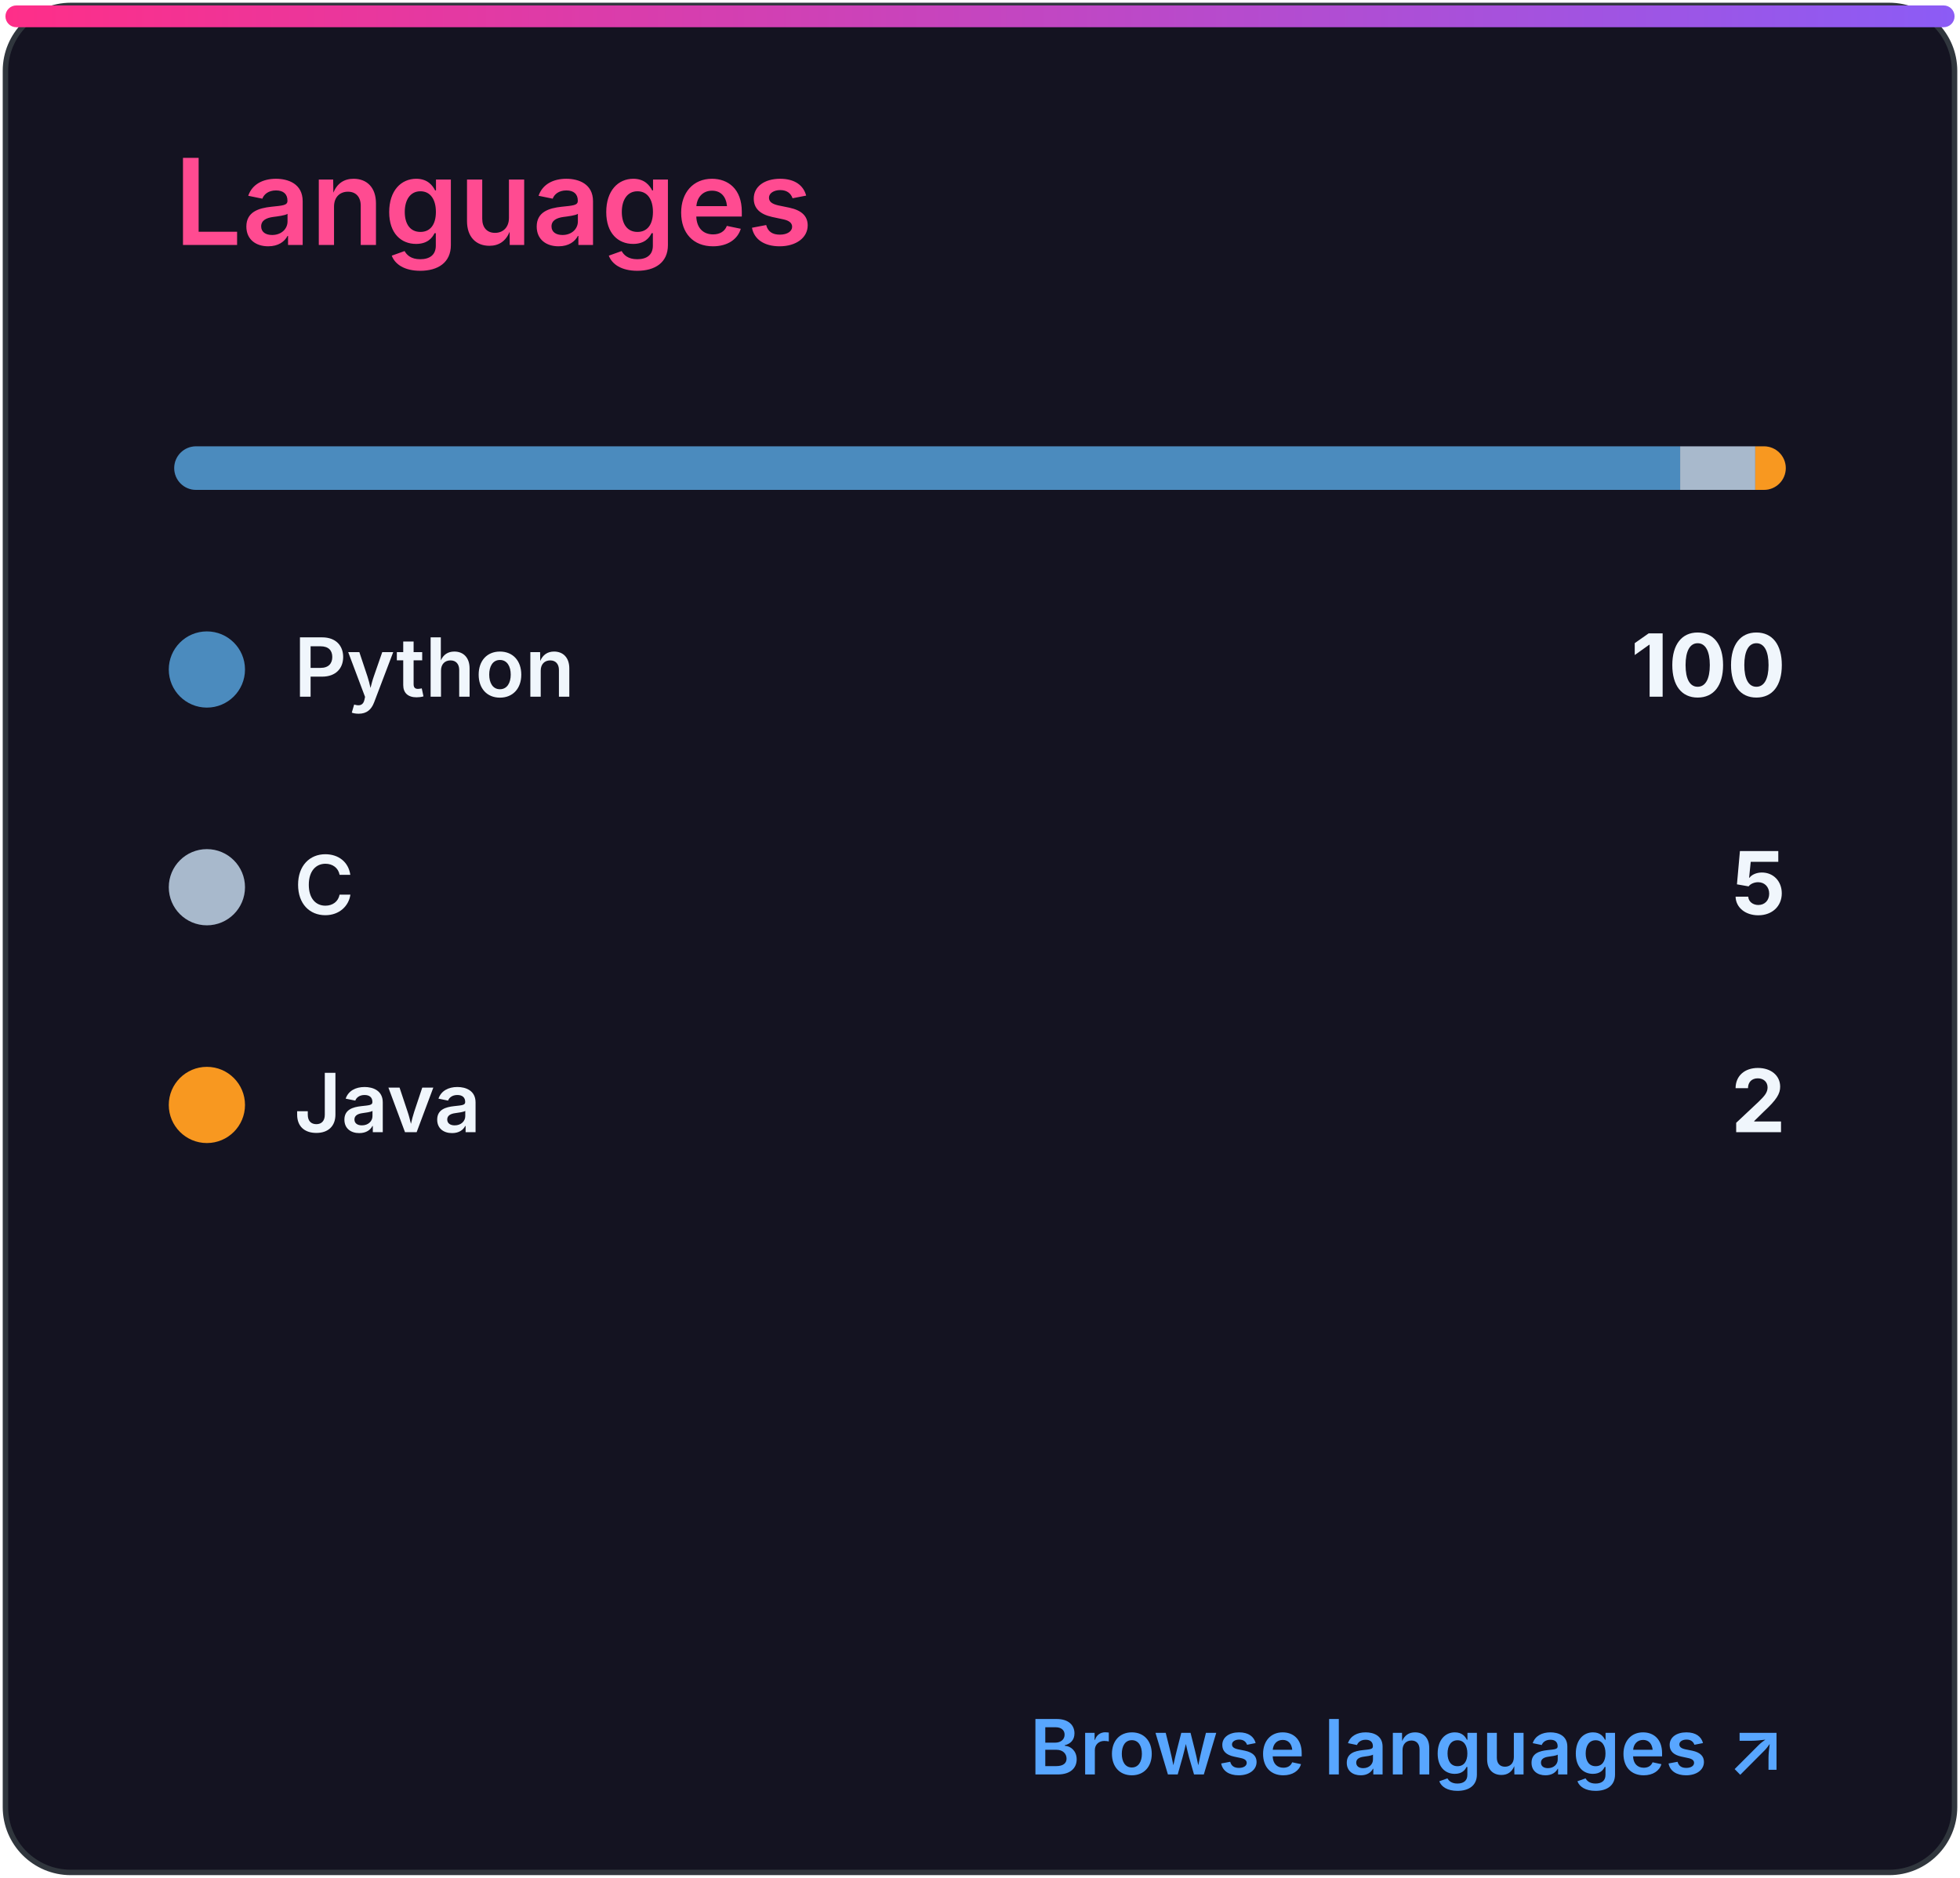
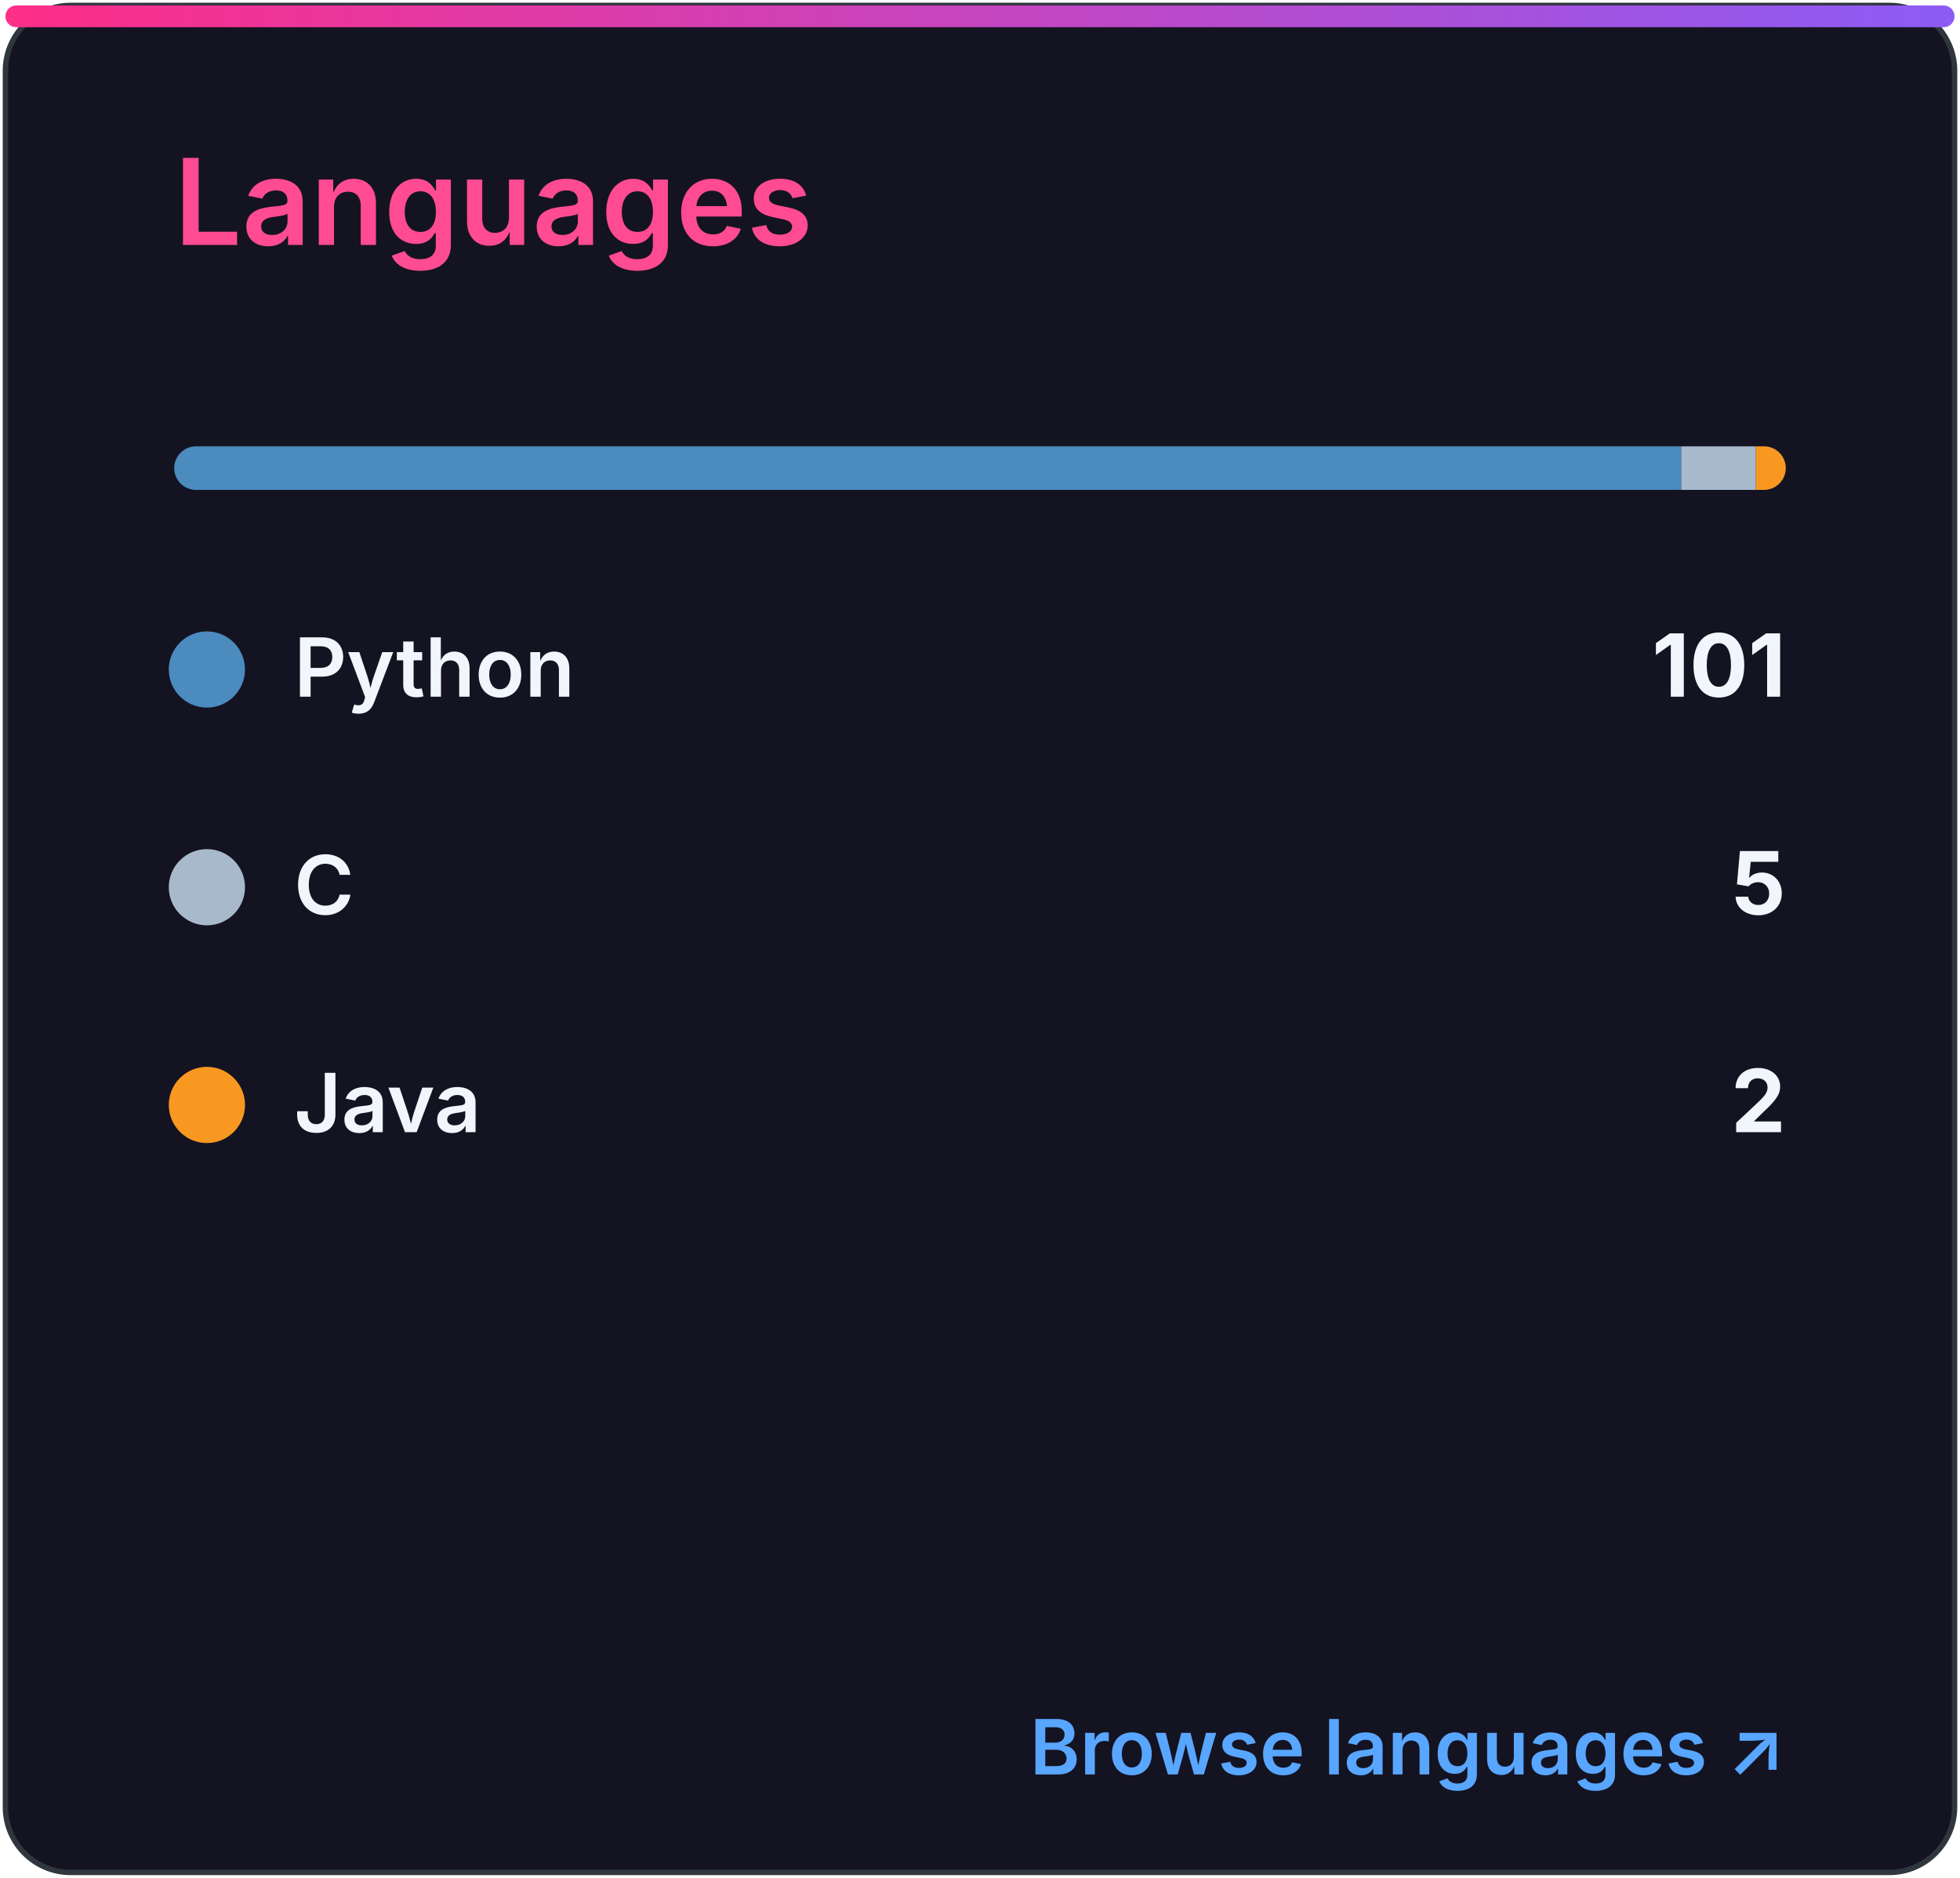
<svg xmlns="http://www.w3.org/2000/svg" width="360" height="345" viewBox="0 0 360 345" role="img" aria-labelledby="title desc">
  <defs>
    <linearGradient id="accent" x1="0" x2="1">
      <stop stop-color="#ff2e88" />
      <stop offset="1" stop-color="#8b5cf6" />
    </linearGradient>
    <clipPath id="bar">
      <rect x="32" y="82" width="296" height="8" rx="4" />
    </clipPath>
    <style>
.heading{font:600 22px -apple-system,BlinkMacSystemFont,'Segoe UI',sans-serif;fill:#ff4b91}
.eyebrow{font:600 10px -apple-system,BlinkMacSystemFont,'Segoe UI',sans-serif;letter-spacing:1.2px;fill:#8b949e}
.total{font:700 52px -apple-system,BlinkMacSystemFont,'Segoe UI',sans-serif;fill:#f0f6fc}
.metric{font:600 15px -apple-system,BlinkMacSystemFont,'Segoe UI',sans-serif;fill:#f0f6fc}
.count{font:700 16px -apple-system,BlinkMacSystemFont,'Segoe UI',sans-serif;fill:#f0f6fc}
.muted{font:500 13px -apple-system,BlinkMacSystemFont,'Segoe UI',sans-serif;fill:#8b949e}
.language{font:700 31px -apple-system,BlinkMacSystemFont,'Segoe UI',sans-serif;fill:#f0f6fc}
.link{font:600 14px -apple-system,BlinkMacSystemFont,'Segoe UI',sans-serif;fill:#58a6ff}
</style>
  </defs>
  <rect x="1" y="1" width="358" height="343" rx="12" fill="#141321" stroke="#30363d" />
  <rect x="1" y="1" width="358" height="4" rx="2" fill="url(#accent)" />
  <text x="32" y="45" class="heading">Languages</text>
  <rect x="32" y="82" width="296" height="8" rx="4" fill="#262438" />
  <g clip-path="url(#bar)">
-     <rect x="32" y="82" width="276.6" height="8" fill="#4b8bbe" />
-     <rect x="308.6" y="82" width="13.8" height="8" fill="#a8b9cc" />
-     <rect x="322.4" y="82" width="5.6" height="8" fill="#f89820" />
+     <rect x="32" y="82" width="276.8" height="8" fill="#4b8bbe" />
+     <rect x="308.8" y="82" width="13.7" height="8" fill="#a8b9cc" />
+     <rect x="322.5" y="82" width="5.5" height="8" fill="#f89820" />
  </g>
  <circle cx="38" cy="123" r="7" fill="#4b8bbe" />
  <text x="54" y="128" class="metric">Python</text>
-   <text x="328" y="128" class="count" text-anchor="end">100</text>
+   <text x="328" y="128" class="count" text-anchor="end">101</text>
  <circle cx="38" cy="163" r="7" fill="#a8b9cc" />
  <text x="54" y="168" class="metric">C</text>
  <text x="328" y="168" class="count" text-anchor="end">5</text>
  <circle cx="38" cy="203" r="7" fill="#f89820" />
  <text x="54" y="208" class="metric">Java</text>
  <text x="328" y="208" class="count" text-anchor="end">2</text>
  <text x="328" y="326" class="link" text-anchor="end">Browse languages ↗</text>
</svg>
